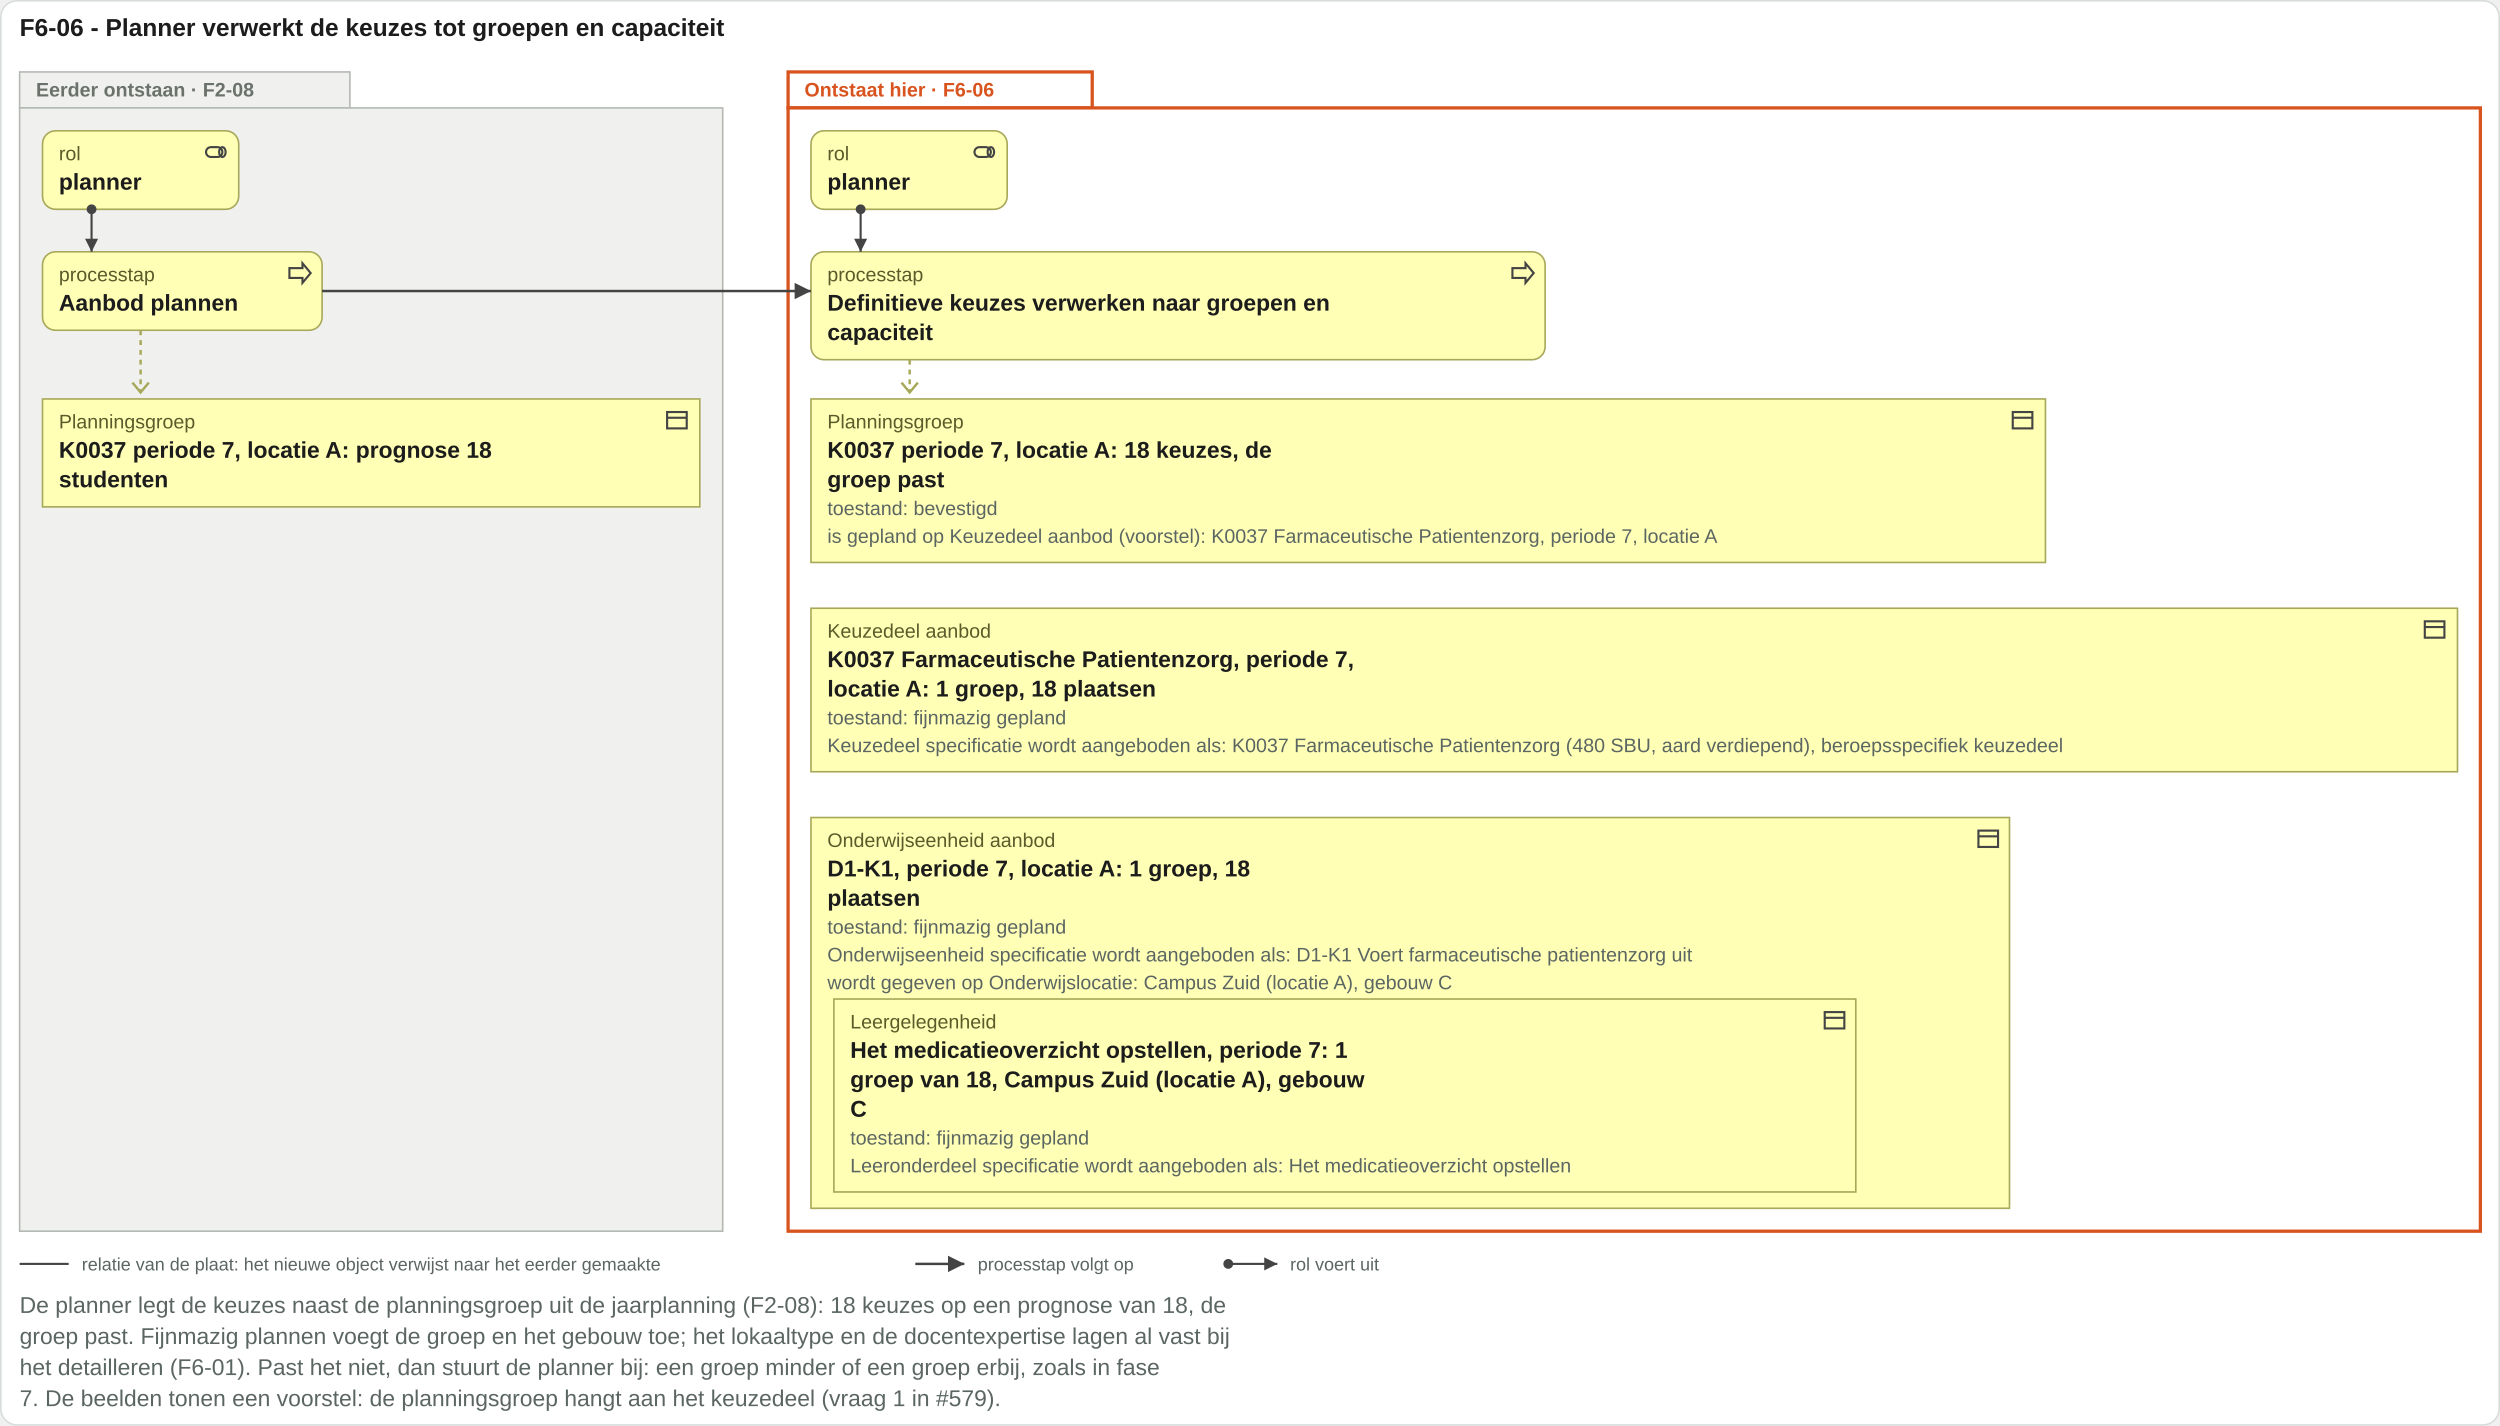
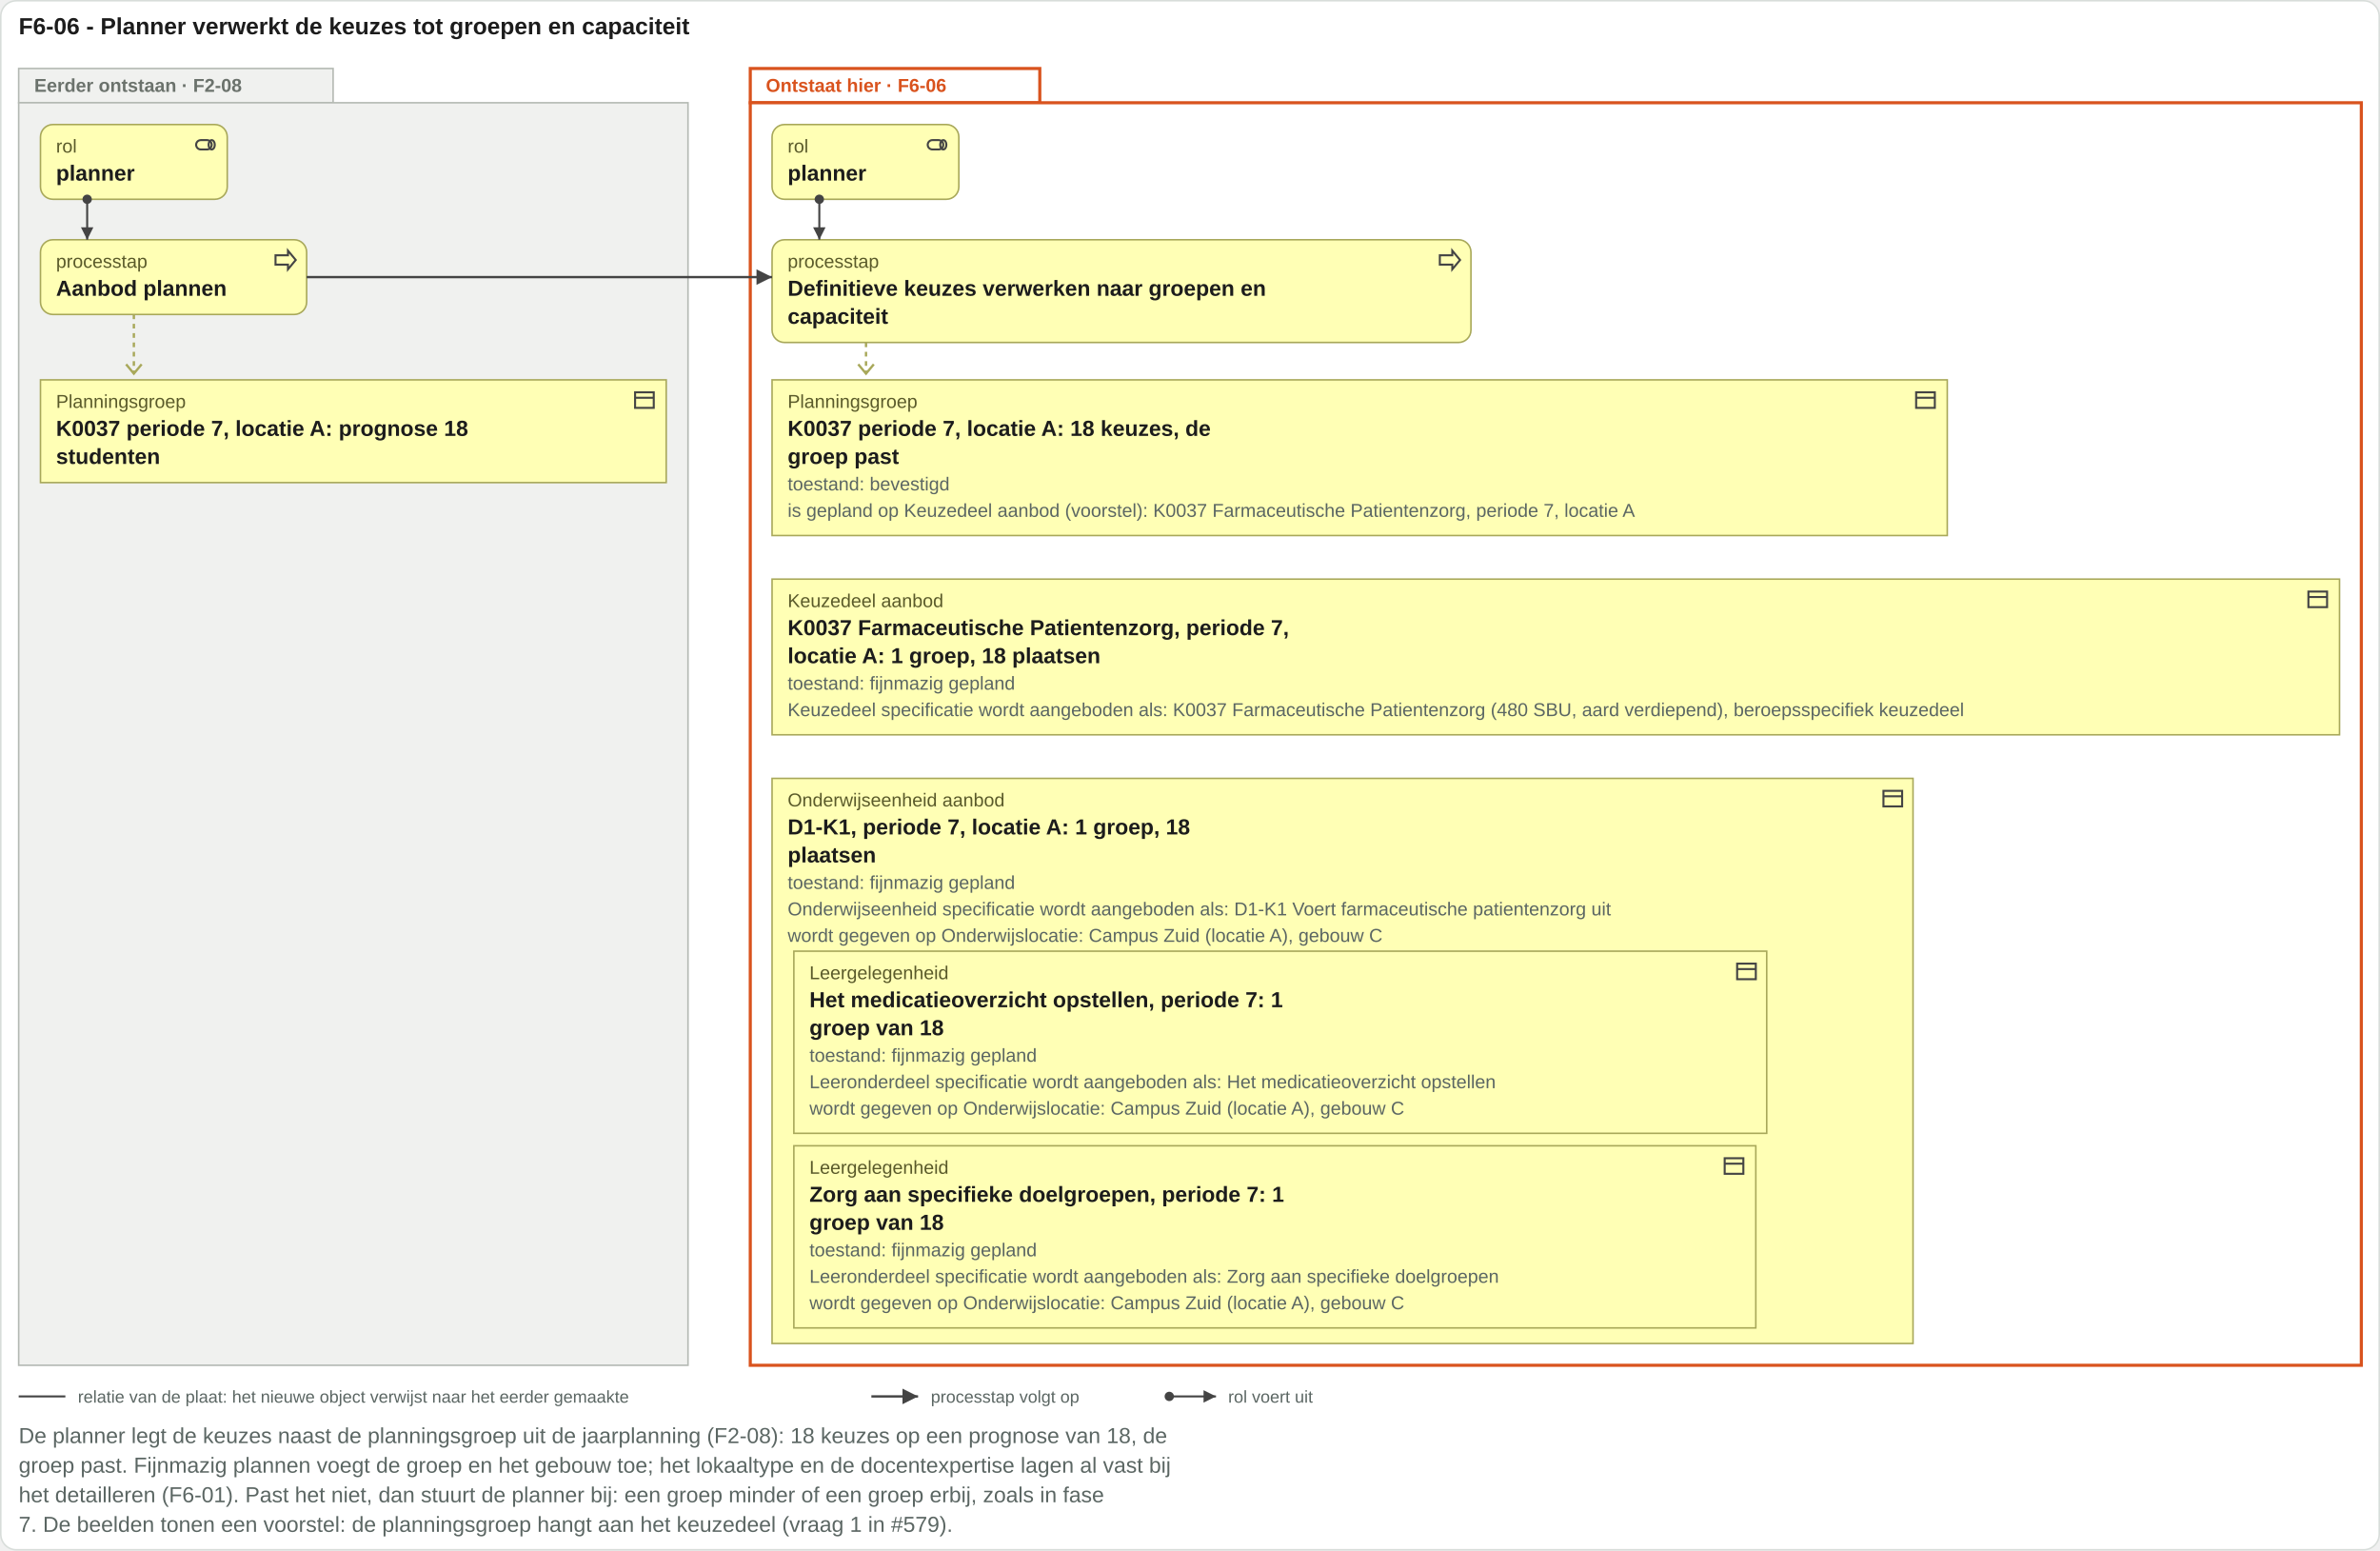
- <svg xmlns="http://www.w3.org/2000/svg" viewBox="0 0 1529 872" width="1529" height="872">
-   <rect x="0.5" y="0.5" width="1528" height="871" rx="10" fill="#ffffff" stroke="#d8ddda" />
+ <svg xmlns="http://www.w3.org/2000/svg" viewBox="0 0 1529 996" width="1529" height="996">
+   <rect x="0.5" y="0.5" width="1528" height="995" rx="10" fill="#ffffff" stroke="#d8ddda" />
  <text x="12" y="22" font-family="Arial, Helvetica, sans-serif" font-size="15" font-weight="bold" fill="#1c1c1c" text-anchor="start">F6-06 - Planner verwerkt de keuzes tot groepen en capaciteit</text>
  <rect x="12" y="44" width="202" height="22" fill="#f0f1ef" stroke="#b4b9b3" />
-   <rect class="vlak-eerder" x="12" y="66" width="430" height="687" fill="#f0f1ef" stroke="#b4b9b3" />
+   <rect class="vlak-eerder" x="12" y="66" width="430" height="811" fill="#f0f1ef" stroke="#b4b9b3" />
  <text x="22" y="59" font-family="Arial, Helvetica, sans-serif" font-size="12" font-weight="bold" fill="#6b726c" text-anchor="start">Eerder ontstaan · F2-08</text>
  <rect x="482" y="44" width="186" height="22" fill="#ffffff" stroke="#d9531e" stroke-width="2" />
-   <rect class="vlak-hier" x="482" y="66" width="1035" height="687" fill="#ffffff" stroke="#d9531e" stroke-width="2" />
+   <rect class="vlak-hier" x="482" y="66" width="1035" height="811" fill="#ffffff" stroke="#d9531e" stroke-width="2" />
  <text x="492" y="59" font-family="Arial, Helvetica, sans-serif" font-size="12" font-weight="bold" fill="#d9531e" text-anchor="start">Ontstaat hier · F6-06</text>
  <rect x="26" y="80" width="120" height="48" rx="8" fill="#ffffb5" stroke="#a8a85a" />
  <g transform="translate(124,85)" fill="none" stroke="#444" stroke-width="1.3">
    <rect x="2" y="5" width="10" height="6" rx="3" />
    <ellipse cx="12" cy="8" rx="2" ry="3" />
  </g>
  <text x="36" y="98" font-family="Arial, Helvetica, sans-serif" font-size="12" fill="#5a5a2a" text-anchor="start">rol</text>
  <text x="36" y="116" font-family="Arial, Helvetica, sans-serif" font-size="14" font-weight="bold" fill="#1c1c1c" text-anchor="start">planner</text>
  <rect x="26" y="154" width="171" height="48" rx="8" fill="#ffffb5" stroke="#a8a85a" />
  <g transform="translate(175,159)" fill="none" stroke="#444" stroke-width="1.3">
    <path d="M2 5h8V2l5 6-5 6v-3H2z" />
  </g>
  <text x="36" y="172" font-family="Arial, Helvetica, sans-serif" font-size="12" fill="#5a5a2a" text-anchor="start">processtap</text>
  <text x="36" y="190" font-family="Arial, Helvetica, sans-serif" font-size="14" font-weight="bold" fill="#1c1c1c" text-anchor="start">Aanbod plannen</text>
  <path class="toewijzing" d="M56 128V154" stroke="#444" stroke-width="1.3" fill="none" />
  <circle cx="56" cy="128" r="3" fill="#444" />
  <path d="M56 154l-4 -8h8z" fill="#444" />
  <rect x="496" y="80" width="120" height="48" rx="8" fill="#ffffb5" stroke="#a8a85a" />
  <g transform="translate(594,85)" fill="none" stroke="#444" stroke-width="1.3">
    <rect x="2" y="5" width="10" height="6" rx="3" />
    <ellipse cx="12" cy="8" rx="2" ry="3" />
  </g>
  <text x="506" y="98" font-family="Arial, Helvetica, sans-serif" font-size="12" fill="#5a5a2a" text-anchor="start">rol</text>
  <text x="506" y="116" font-family="Arial, Helvetica, sans-serif" font-size="14" font-weight="bold" fill="#1c1c1c" text-anchor="start">planner</text>
  <rect x="496" y="154" width="449" height="66" rx="8" fill="#ffffb5" stroke="#a8a85a" />
  <g transform="translate(923,159)" fill="none" stroke="#444" stroke-width="1.3">
    <path d="M2 5h8V2l5 6-5 6v-3H2z" />
  </g>
  <text x="506" y="172" font-family="Arial, Helvetica, sans-serif" font-size="12" fill="#5a5a2a" text-anchor="start">processtap</text>
  <text x="506" y="190" font-family="Arial, Helvetica, sans-serif" font-size="14" font-weight="bold" fill="#1c1c1c" text-anchor="start">Definitieve keuzes verwerken naar groepen en</text>
  <text x="506" y="208" font-family="Arial, Helvetica, sans-serif" font-size="14" font-weight="bold" fill="#1c1c1c" text-anchor="start">capaciteit</text>
  <path class="toewijzing" d="M526.36 128V154" stroke="#444" stroke-width="1.3" fill="none" />
  <circle cx="526.36" cy="128" r="3" fill="#444" />
  <path d="M526.36 154l-4 -8h8z" fill="#444" />
  <path d="M86 202 V240" stroke="#a8a85a" stroke-width="1.5" stroke-dasharray="3 3" />
  <path d="M81 234 l5 6 5 -6" fill="none" stroke="#a8a85a" stroke-width="1.5" />
  <path d="M556.36 220 V240" stroke="#a8a85a" stroke-width="1.5" stroke-dasharray="3 3" />
  <path d="M551.36 234 l5 6 5 -6" fill="none" stroke="#a8a85a" stroke-width="1.5" />
  <path class="trigger" d="M197 178H496" stroke="#444" stroke-width="1.5" fill="none" />
  <path d="M496 178l-10 -5v10z" fill="#444" />
  <rect x="26" y="244" width="402" height="66" rx="0" fill="#ffffb5" stroke="#a8a85a" />
  <g transform="translate(406,249)" fill="none" stroke="#444" stroke-width="1.3">
    <rect x="2" y="3" width="12" height="10" />
    <path d="M2 6.5h12" />
  </g>
  <text x="36" y="262" font-family="Arial, Helvetica, sans-serif" font-size="12" fill="#5a5a2a" text-anchor="start">Planningsgroep</text>
  <text x="36" y="280" font-family="Arial, Helvetica, sans-serif" font-size="14" font-weight="bold" fill="#1c1c1c" text-anchor="start">K0037 periode 7, locatie A: prognose 18</text>
  <text x="36" y="298" font-family="Arial, Helvetica, sans-serif" font-size="14" font-weight="bold" fill="#1c1c1c" text-anchor="start">studenten</text>
  <rect x="496" y="244" width="755" height="100" rx="0" fill="#ffffb5" stroke="#a8a85a" />
  <g transform="translate(1229,249)" fill="none" stroke="#444" stroke-width="1.3">
    <rect x="2" y="3" width="12" height="10" />
    <path d="M2 6.5h12" />
  </g>
  <text x="506" y="262" font-family="Arial, Helvetica, sans-serif" font-size="12" fill="#5a5a2a" text-anchor="start">Planningsgroep</text>
  <text x="506" y="280" font-family="Arial, Helvetica, sans-serif" font-size="14" font-weight="bold" fill="#1c1c1c" text-anchor="start">K0037 periode 7, locatie A: 18 keuzes, de</text>
  <text x="506" y="298" font-family="Arial, Helvetica, sans-serif" font-size="14" font-weight="bold" fill="#1c1c1c" text-anchor="start">groep past</text>
  <text x="506" y="315" font-family="Arial, Helvetica, sans-serif" font-size="12" fill="#5b6663" text-anchor="start">toestand: bevestigd</text>
  <text x="506" y="332" font-family="Arial, Helvetica, sans-serif" font-size="12" fill="#5b6663" text-anchor="start">is gepland op Keuzedeel aanbod (voorstel): K0037 Farmaceutische Patientenzorg, periode 7, locatie A</text>
  <rect x="496" y="372" width="1007" height="100" rx="0" fill="#ffffb5" stroke="#a8a85a" />
  <g transform="translate(1481,377)" fill="none" stroke="#444" stroke-width="1.3">
    <rect x="2" y="3" width="12" height="10" />
    <path d="M2 6.5h12" />
  </g>
  <text x="506" y="390" font-family="Arial, Helvetica, sans-serif" font-size="12" fill="#5a5a2a" text-anchor="start">Keuzedeel aanbod</text>
  <text x="506" y="408" font-family="Arial, Helvetica, sans-serif" font-size="14" font-weight="bold" fill="#1c1c1c" text-anchor="start">K0037 Farmaceutische Patientenzorg, periode 7,</text>
  <text x="506" y="426" font-family="Arial, Helvetica, sans-serif" font-size="14" font-weight="bold" fill="#1c1c1c" text-anchor="start">locatie A: 1 groep, 18 plaatsen</text>
  <text x="506" y="443" font-family="Arial, Helvetica, sans-serif" font-size="12" fill="#5b6663" text-anchor="start">toestand: fijnmazig gepland</text>
  <text x="506" y="460" font-family="Arial, Helvetica, sans-serif" font-size="12" fill="#5b6663" text-anchor="start">Keuzedeel specificatie wordt aangeboden als: K0037 Farmaceutische Patientenzorg (480 SBU, aard verdiepend), beroepsspecifiek keuzedeel</text>
-   <rect x="496" y="500" width="733" height="239" rx="0" fill="#ffffb5" stroke="#a8a85a" />
+   <rect x="496" y="500" width="733" height="363" rx="0" fill="#ffffb5" stroke="#a8a85a" />
  <g transform="translate(1208,505)" fill="none" stroke="#444" stroke-width="1.3">
    <rect x="2" y="3" width="12" height="10" />
    <path d="M2 6.5h12" />
  </g>
  <text x="506" y="518" font-family="Arial, Helvetica, sans-serif" font-size="12" fill="#5a5a2a" text-anchor="start">Onderwijseenheid aanbod</text>
  <text x="506" y="536" font-family="Arial, Helvetica, sans-serif" font-size="14" font-weight="bold" fill="#1c1c1c" text-anchor="start">D1-K1, periode 7, locatie A: 1 groep, 18</text>
  <text x="506" y="554" font-family="Arial, Helvetica, sans-serif" font-size="14" font-weight="bold" fill="#1c1c1c" text-anchor="start">plaatsen</text>
  <text x="506" y="571" font-family="Arial, Helvetica, sans-serif" font-size="12" fill="#5b6663" text-anchor="start">toestand: fijnmazig gepland</text>
  <text x="506" y="588" font-family="Arial, Helvetica, sans-serif" font-size="12" fill="#5b6663" text-anchor="start">Onderwijseenheid specificatie wordt aangeboden als: D1-K1 Voert farmaceutische patientenzorg uit</text>
  <text x="506" y="605" font-family="Arial, Helvetica, sans-serif" font-size="12" fill="#5b6663" text-anchor="start">wordt gegeven op Onderwijslocatie: Campus Zuid (locatie A), gebouw C</text>
-   <rect x="510" y="611" width="625" height="118" rx="0" fill="#ffffb5" stroke="#a8a85a" />
+   <rect x="510" y="611" width="625" height="117" rx="0" fill="#ffffb5" stroke="#a8a85a" />
  <g transform="translate(1114,616)" fill="none" stroke="#444" stroke-width="1.3">
    <rect x="2" y="3" width="12" height="10" />
    <path d="M2 6.5h12" />
  </g>
  <text x="520" y="629" font-family="Arial, Helvetica, sans-serif" font-size="12" fill="#5a5a2a" text-anchor="start">Leergelegenheid</text>
  <text x="520" y="647" font-family="Arial, Helvetica, sans-serif" font-size="14" font-weight="bold" fill="#1c1c1c" text-anchor="start">Het medicatieoverzicht opstellen, periode 7: 1</text>
-   <text x="520" y="665" font-family="Arial, Helvetica, sans-serif" font-size="14" font-weight="bold" fill="#1c1c1c" text-anchor="start">groep van 18, Campus Zuid (locatie A), gebouw</text>
-   <text x="520" y="683" font-family="Arial, Helvetica, sans-serif" font-size="14" font-weight="bold" fill="#1c1c1c" text-anchor="start">C</text>
-   <text x="520" y="700" font-family="Arial, Helvetica, sans-serif" font-size="12" fill="#5b6663" text-anchor="start">toestand: fijnmazig gepland</text>
-   <text x="520" y="717" font-family="Arial, Helvetica, sans-serif" font-size="12" fill="#5b6663" text-anchor="start">Leeronderdeel specificatie wordt aangeboden als: Het medicatieoverzicht opstellen</text>
-   <path d="M12 773H42" stroke="#444" stroke-width="1.3" />
-   <text x="50" y="777" font-family="Arial, Helvetica, sans-serif" font-size="11" fill="#5b6663" text-anchor="start">relatie van de plaat: het nieuwe object verwijst naar het eerder gemaakte</text>
-   <path d="M559.8 773H589.8" stroke="#444" stroke-width="1.5" />
-   <path d="M589.8 773l-10 -5v10z" fill="#444" />
-   <text x="598" y="777" font-family="Arial, Helvetica, sans-serif" font-size="11" fill="#5b6663" text-anchor="start">processtap volgt op</text>
-   <circle cx="751.2" cy="773" r="3" fill="#444" />
-   <path d="M751.2 773H781.2" stroke="#444" stroke-width="1.3" />
-   <path d="M781.2 773l-8 -4v8z" fill="#444" />
-   <text x="789" y="777" font-family="Arial, Helvetica, sans-serif" font-size="11" fill="#5b6663" text-anchor="start">rol voert uit</text>
-   <text x="12" y="803" font-family="Arial, Helvetica, sans-serif" font-size="14" fill="#5b6663" text-anchor="start">De planner legt de keuzes naast de planningsgroep uit de jaarplanning (F2-08): 18 keuzes op een prognose van 18, de</text>
-   <text x="12" y="822" font-family="Arial, Helvetica, sans-serif" font-size="14" fill="#5b6663" text-anchor="start">groep past. Fijnmazig plannen voegt de groep en het gebouw toe; het lokaaltype en de docentexpertise lagen al vast bij</text>
-   <text x="12" y="841" font-family="Arial, Helvetica, sans-serif" font-size="14" fill="#5b6663" text-anchor="start">het detailleren (F6-01). Past het niet, dan stuurt de planner bij: een groep minder of een groep erbij, zoals in fase</text>
-   <text x="12" y="860" font-family="Arial, Helvetica, sans-serif" font-size="14" fill="#5b6663" text-anchor="start">7. De beelden tonen een voorstel: de planningsgroep hangt aan het keuzedeel (vraag 1 in #579).</text>
+   <text x="520" y="665" font-family="Arial, Helvetica, sans-serif" font-size="14" font-weight="bold" fill="#1c1c1c" text-anchor="start">groep van 18</text>
+   <text x="520" y="682" font-family="Arial, Helvetica, sans-serif" font-size="12" fill="#5b6663" text-anchor="start">toestand: fijnmazig gepland</text>
+   <text x="520" y="699" font-family="Arial, Helvetica, sans-serif" font-size="12" fill="#5b6663" text-anchor="start">Leeronderdeel specificatie wordt aangeboden als: Het medicatieoverzicht opstellen</text>
+   <text x="520" y="716" font-family="Arial, Helvetica, sans-serif" font-size="12" fill="#5b6663" text-anchor="start">wordt gegeven op Onderwijslocatie: Campus Zuid (locatie A), gebouw C</text>
+   <rect x="510" y="736" width="618" height="117" rx="0" fill="#ffffb5" stroke="#a8a85a" />
+   <g transform="translate(1106,741)" fill="none" stroke="#444" stroke-width="1.3">
+     <rect x="2" y="3" width="12" height="10" />
+     <path d="M2 6.5h12" />
+   </g>
+   <text x="520" y="754" font-family="Arial, Helvetica, sans-serif" font-size="12" fill="#5a5a2a" text-anchor="start">Leergelegenheid</text>
+   <text x="520" y="772" font-family="Arial, Helvetica, sans-serif" font-size="14" font-weight="bold" fill="#1c1c1c" text-anchor="start">Zorg aan specifieke doelgroepen, periode 7: 1</text>
+   <text x="520" y="790" font-family="Arial, Helvetica, sans-serif" font-size="14" font-weight="bold" fill="#1c1c1c" text-anchor="start">groep van 18</text>
+   <text x="520" y="807" font-family="Arial, Helvetica, sans-serif" font-size="12" fill="#5b6663" text-anchor="start">toestand: fijnmazig gepland</text>
+   <text x="520" y="824" font-family="Arial, Helvetica, sans-serif" font-size="12" fill="#5b6663" text-anchor="start">Leeronderdeel specificatie wordt aangeboden als: Zorg aan specifieke doelgroepen</text>
+   <text x="520" y="841" font-family="Arial, Helvetica, sans-serif" font-size="12" fill="#5b6663" text-anchor="start">wordt gegeven op Onderwijslocatie: Campus Zuid (locatie A), gebouw C</text>
+   <path d="M12 897H42" stroke="#444" stroke-width="1.3" />
+   <text x="50" y="901" font-family="Arial, Helvetica, sans-serif" font-size="11" fill="#5b6663" text-anchor="start">relatie van de plaat: het nieuwe object verwijst naar het eerder gemaakte</text>
+   <path d="M559.8 897H589.8" stroke="#444" stroke-width="1.5" />
+   <path d="M589.8 897l-10 -5v10z" fill="#444" />
+   <text x="598" y="901" font-family="Arial, Helvetica, sans-serif" font-size="11" fill="#5b6663" text-anchor="start">processtap volgt op</text>
+   <circle cx="751.2" cy="897" r="3" fill="#444" />
+   <path d="M751.2 897H781.2" stroke="#444" stroke-width="1.3" />
+   <path d="M781.2 897l-8 -4v8z" fill="#444" />
+   <text x="789" y="901" font-family="Arial, Helvetica, sans-serif" font-size="11" fill="#5b6663" text-anchor="start">rol voert uit</text>
+   <text x="12" y="927" font-family="Arial, Helvetica, sans-serif" font-size="14" fill="#5b6663" text-anchor="start">De planner legt de keuzes naast de planningsgroep uit de jaarplanning (F2-08): 18 keuzes op een prognose van 18, de</text>
+   <text x="12" y="946" font-family="Arial, Helvetica, sans-serif" font-size="14" fill="#5b6663" text-anchor="start">groep past. Fijnmazig plannen voegt de groep en het gebouw toe; het lokaaltype en de docentexpertise lagen al vast bij</text>
+   <text x="12" y="965" font-family="Arial, Helvetica, sans-serif" font-size="14" fill="#5b6663" text-anchor="start">het detailleren (F6-01). Past het niet, dan stuurt de planner bij: een groep minder of een groep erbij, zoals in fase</text>
+   <text x="12" y="984" font-family="Arial, Helvetica, sans-serif" font-size="14" fill="#5b6663" text-anchor="start">7. De beelden tonen een voorstel: de planningsgroep hangt aan het keuzedeel (vraag 1 in #579).</text>
</svg>
